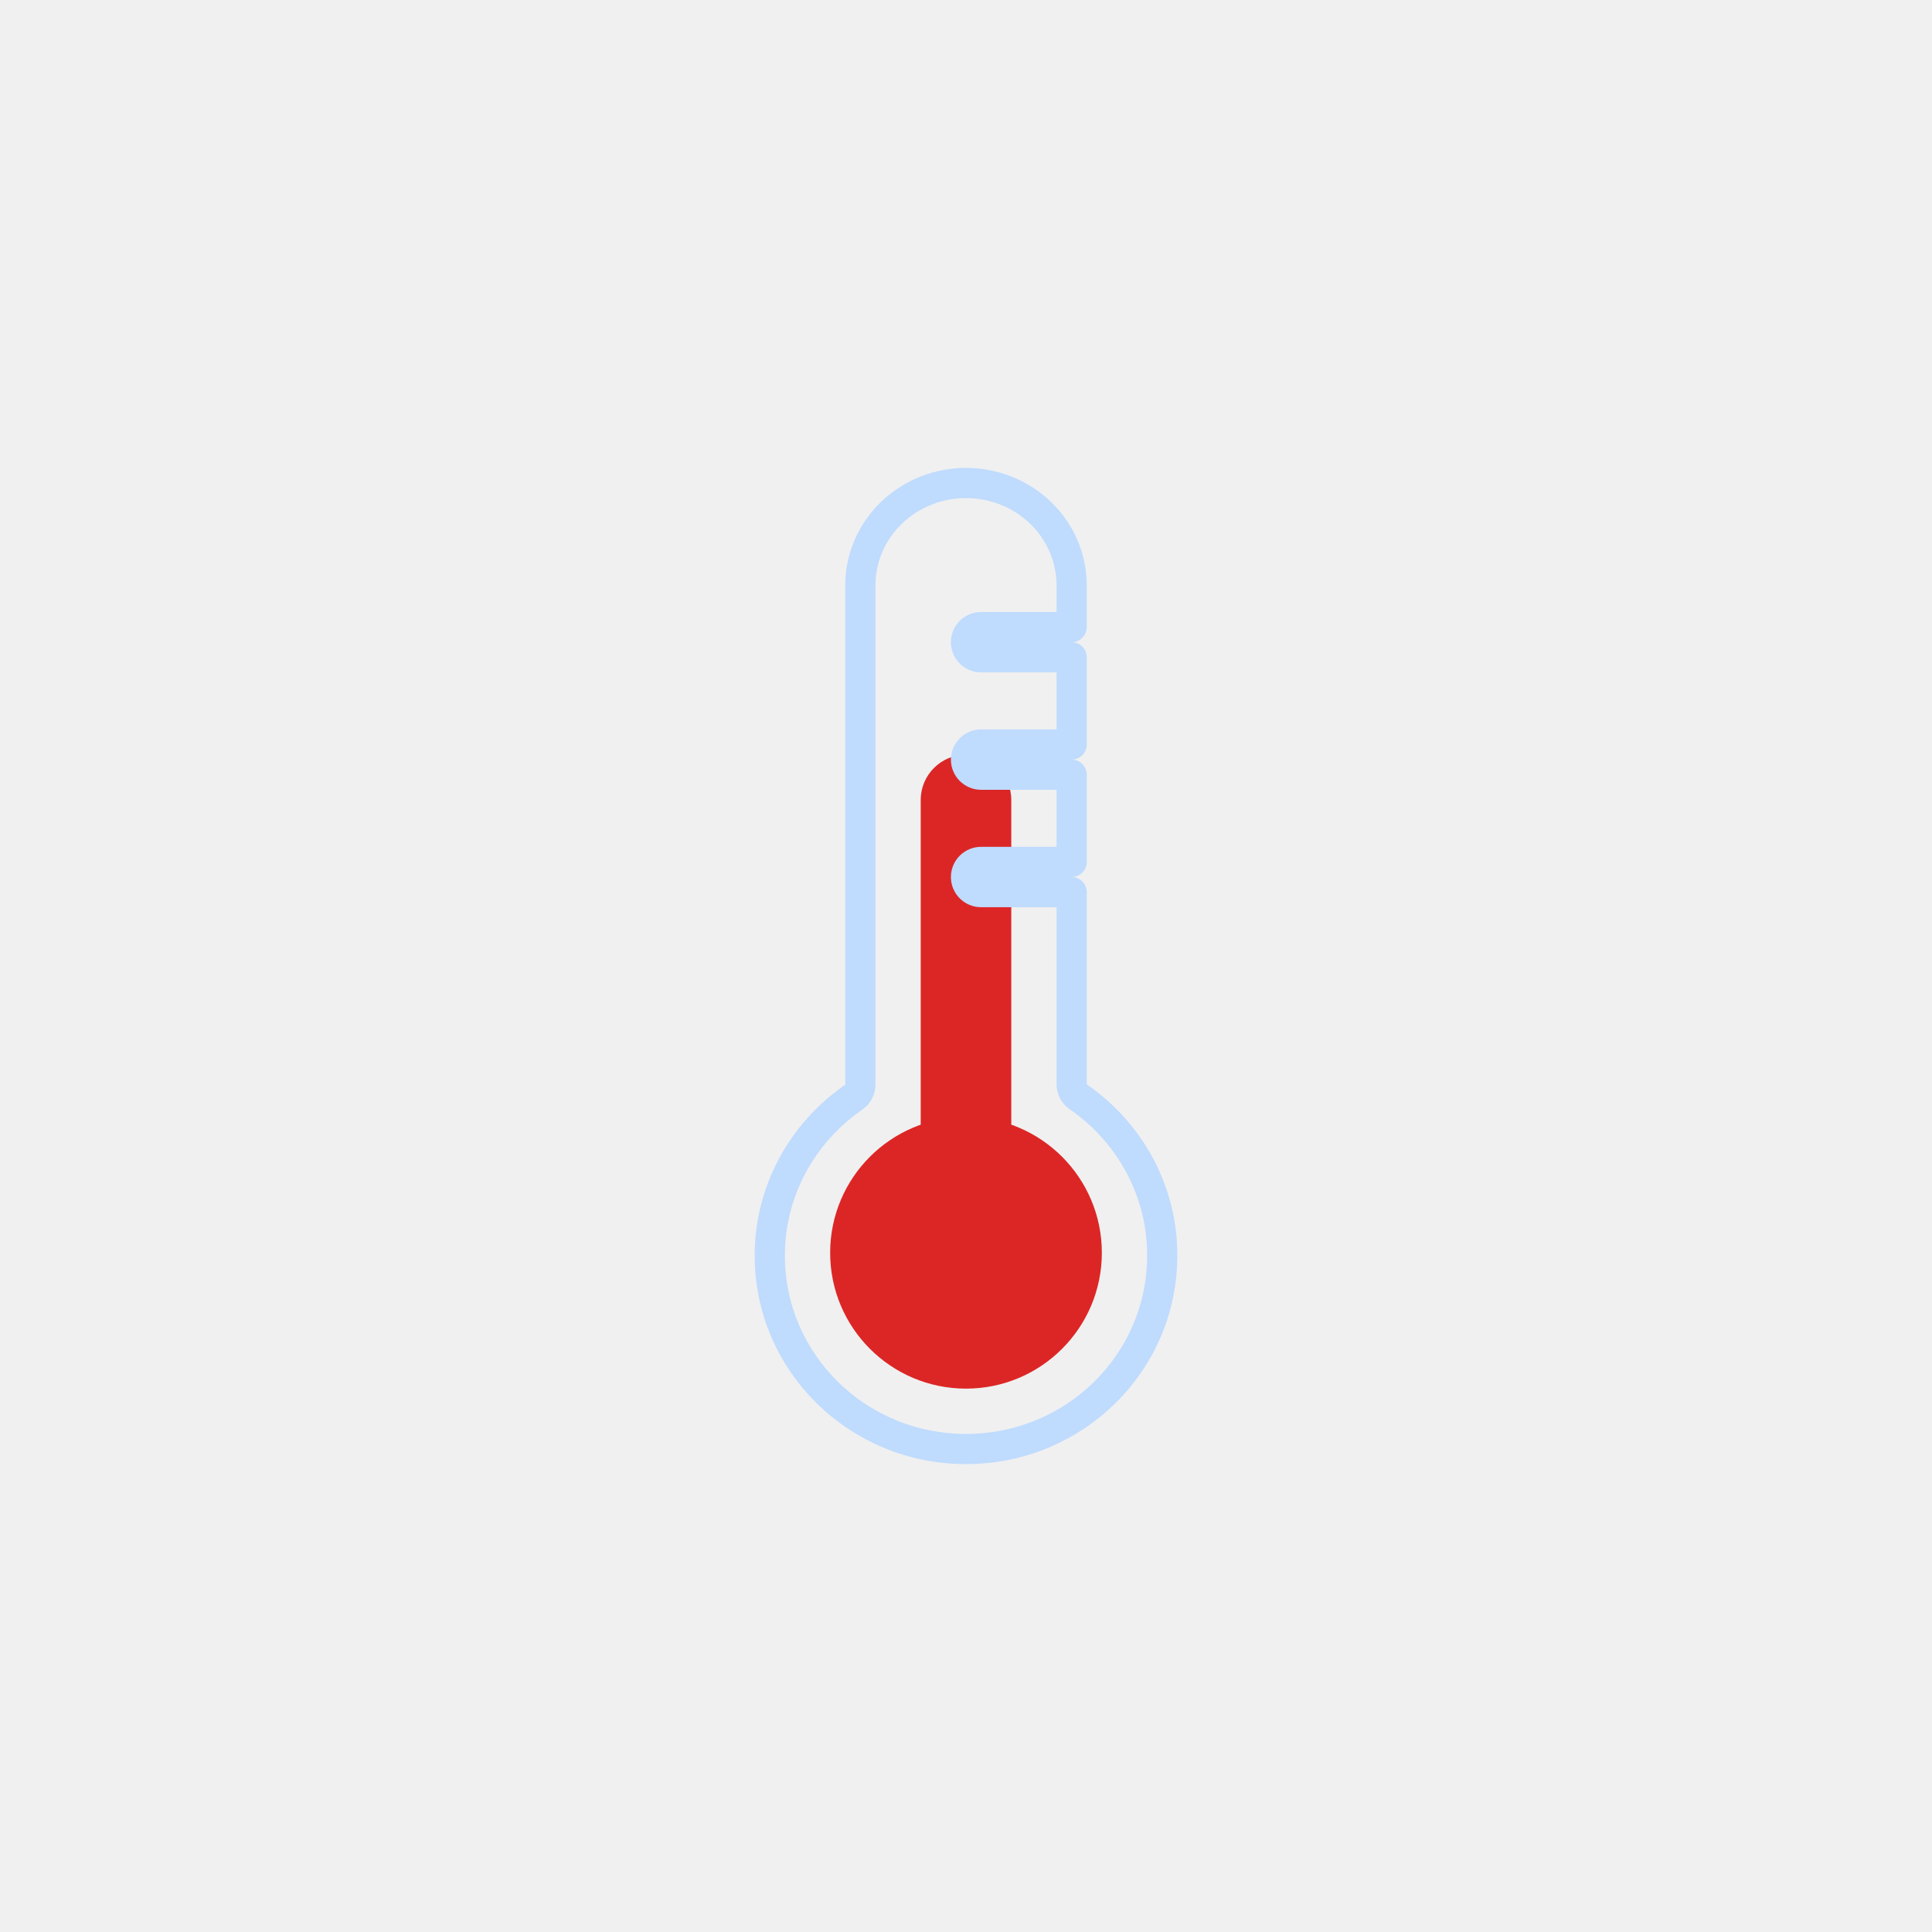
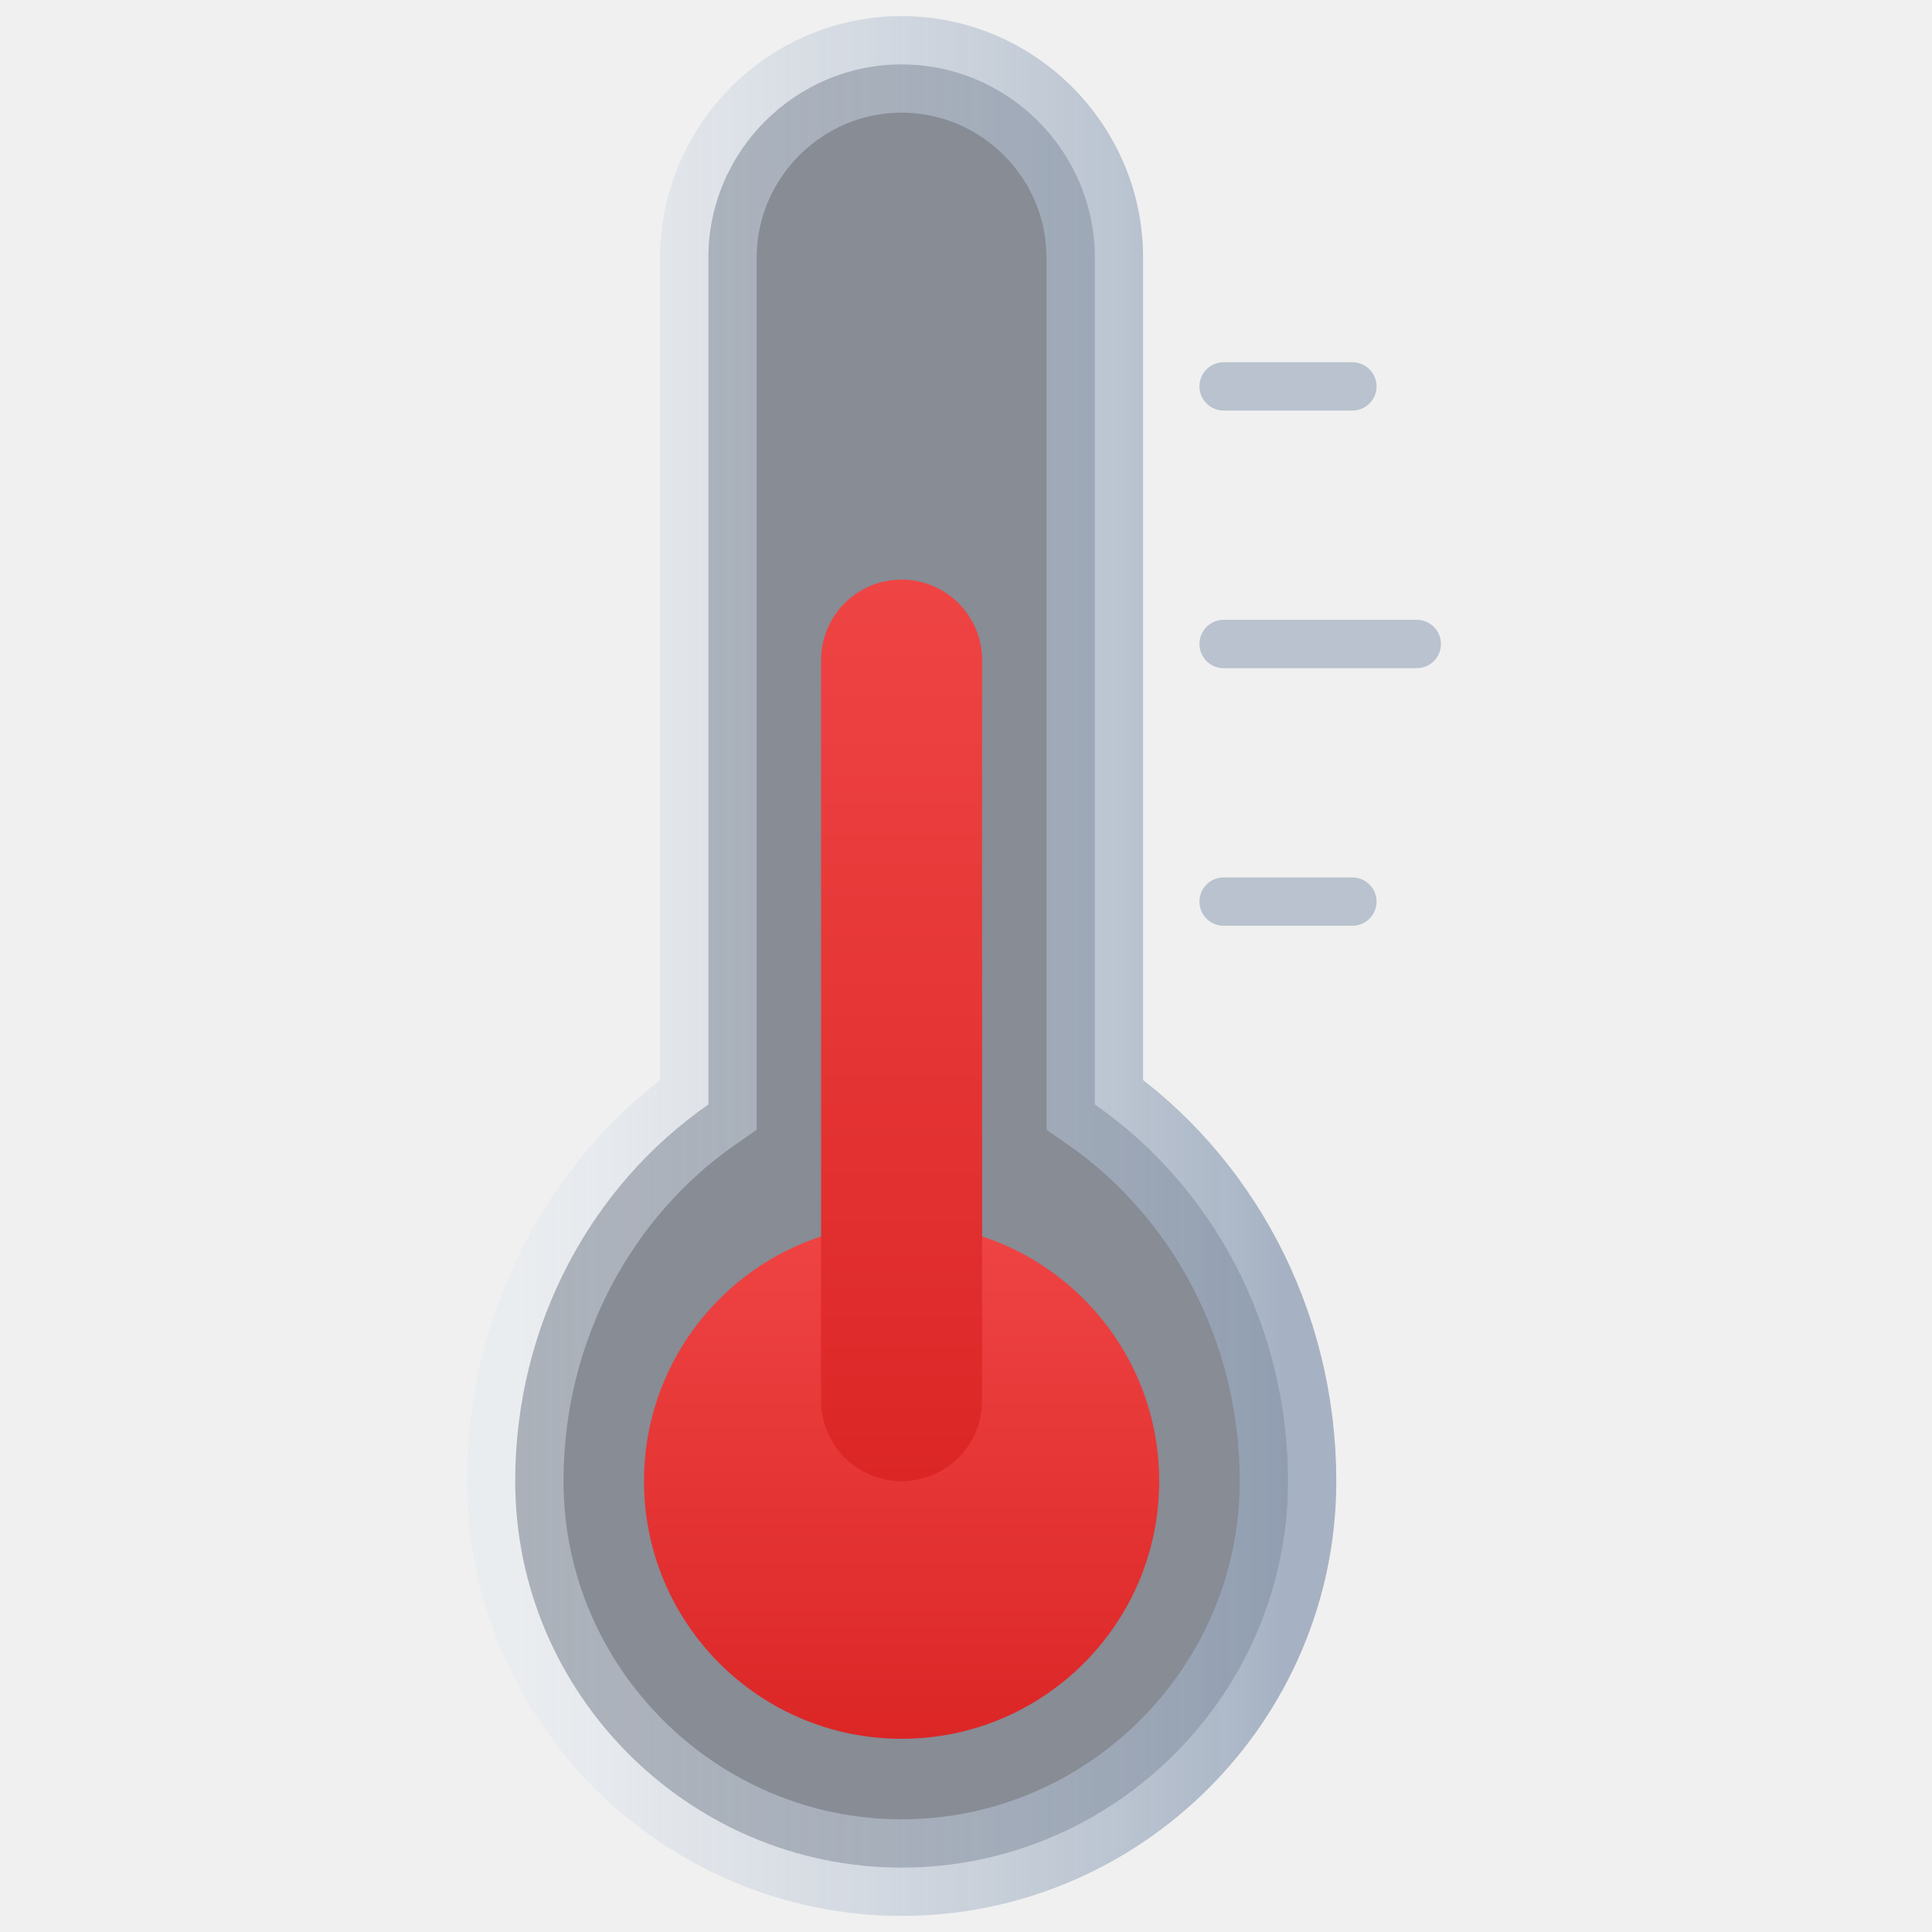
- <svg xmlns="http://www.w3.org/2000/svg" viewBox="0 0 128 128" fill="none">
-   <g id="thermometer" clip-path="url(#clip0_2045_38601)">
-     <g id="Thermometer Mercury">
-       <circle id="Reservoir" cx="64" cy="83" r="9" fill="#DC2626" />
-       <rect id="Value" x="61" y="50" width="6" height="29" rx="3" fill="#DC2626">
-         <animateTransform attributeName="transform" type="translate" values="0 0;0 -2;0 0" dur="3s" begin="0s" repeatCount="indefinite" calcMode="spline" keySplines=".42 0 .58 1; .42 0 .58 1" />
-       </rect>
-     </g>
-     <g id="Thermometer Glass">
-       <path id="Glass" d="M51 83.19C50.995 81.138 51.497 79.113 52.465 77.286C53.433 75.459 54.84 73.88 56.568 72.686C56.839 72.5 57 72.193 57 71.864V38.779C57 36.991 57.73 35.269 59.04 33.995C60.351 32.721 62.135 32 64 32C65.865 32 67.649 32.721 68.96 33.995C70.27 35.269 71 36.991 71 38.779V41.547H65C64.448 41.547 64 41.995 64 42.547C64 43.099 64.448 43.547 65 43.547H71V49.326H65C64.448 49.326 64 49.774 64 50.326C64 50.878 64.448 51.326 65 51.326H71V57.105H65C64.448 57.105 64 57.552 64 58.105C64 58.657 64.448 59.105 65 59.105H71V71.84C71 72.168 71.161 72.476 71.432 72.663C73.164 73.859 74.572 75.44 75.54 77.272C76.508 79.103 77.008 81.132 77 83.189V83.192C77 90.261 71.21 96 64 96C56.79 96 51 90.261 51 83.192V83.19Z" stroke="#BFDBFE" stroke-width="2" stroke-linecap="round" stroke-linejoin="round" />
-     </g>
+ <svg xmlns="http://www.w3.org/2000/svg" viewBox="4 4 60 60" fill="none">
+   <defs>
+     <linearGradient id="mercuryGrad" x1="0%" y1="0%" x2="0%" y2="100%">
+       <stop offset="0%" stop-color="#EF4444" />
+       <stop offset="100%" stop-color="#DC2626" />
+     </linearGradient>
+     <linearGradient id="glassGrad" x1="0%" y1="0%" x2="100%" y2="0%">
+       <stop offset="0%" stop-color="#E2E8F0" stop-opacity="0.4" />
+       <stop offset="100%" stop-color="#94A3B8" stop-opacity="0.8" />
+     </linearGradient>
+   </defs>
+   <path d="M26 12 C26 8.7 28.7 6 32 6 C35.3 6 38 8.7 38 12 L38 38.3 C41.6 40.8 44 45.1 44 50 C44 56.6 38.6 62 32 62 C25.4 62 20 56.6 20 50 C20 45.1 22.4 40.8 26 38.3 Z" stroke="url(#glassGrad)" stroke-width="3" fill="#1E293B" fill-opacity="0.5" />
+   <g stroke="#94A3B8" stroke-width="1.5" stroke-linecap="round" opacity="0.6">
+     <line x1="42" y1="16" x2="46" y2="16" />
+     <line x1="42" y1="24" x2="48" y2="24" />
+     <line x1="42" y1="32" x2="46" y2="32" />
  </g>
-   <defs>
-     <clipPath id="clip0_2045_38601">
-       <rect width="128" height="128" fill="white" />
-     </clipPath>
-   </defs>
+   <circle cx="32" cy="50" r="8" fill="url(#mercuryGrad)" />
+   <rect x="29.5" y="22" width="5" height="28" rx="2.5" fill="url(#mercuryGrad)">
+     <animate attributeName="height" values="28; 20; 30; 28" dur="4s" repeatCount="indefinite" calcMode="spline" keySplines="0.45 0 0.55 1; 0.45 0 0.55 1; 0.45 0 0.55 1" />
+     <animate attributeName="y" values="22; 30; 20; 22" dur="4s" repeatCount="indefinite" calcMode="spline" keySplines="0.45 0 0.55 1; 0.45 0 0.55 1; 0.45 0 0.55 1" />
+   </rect>
</svg>
